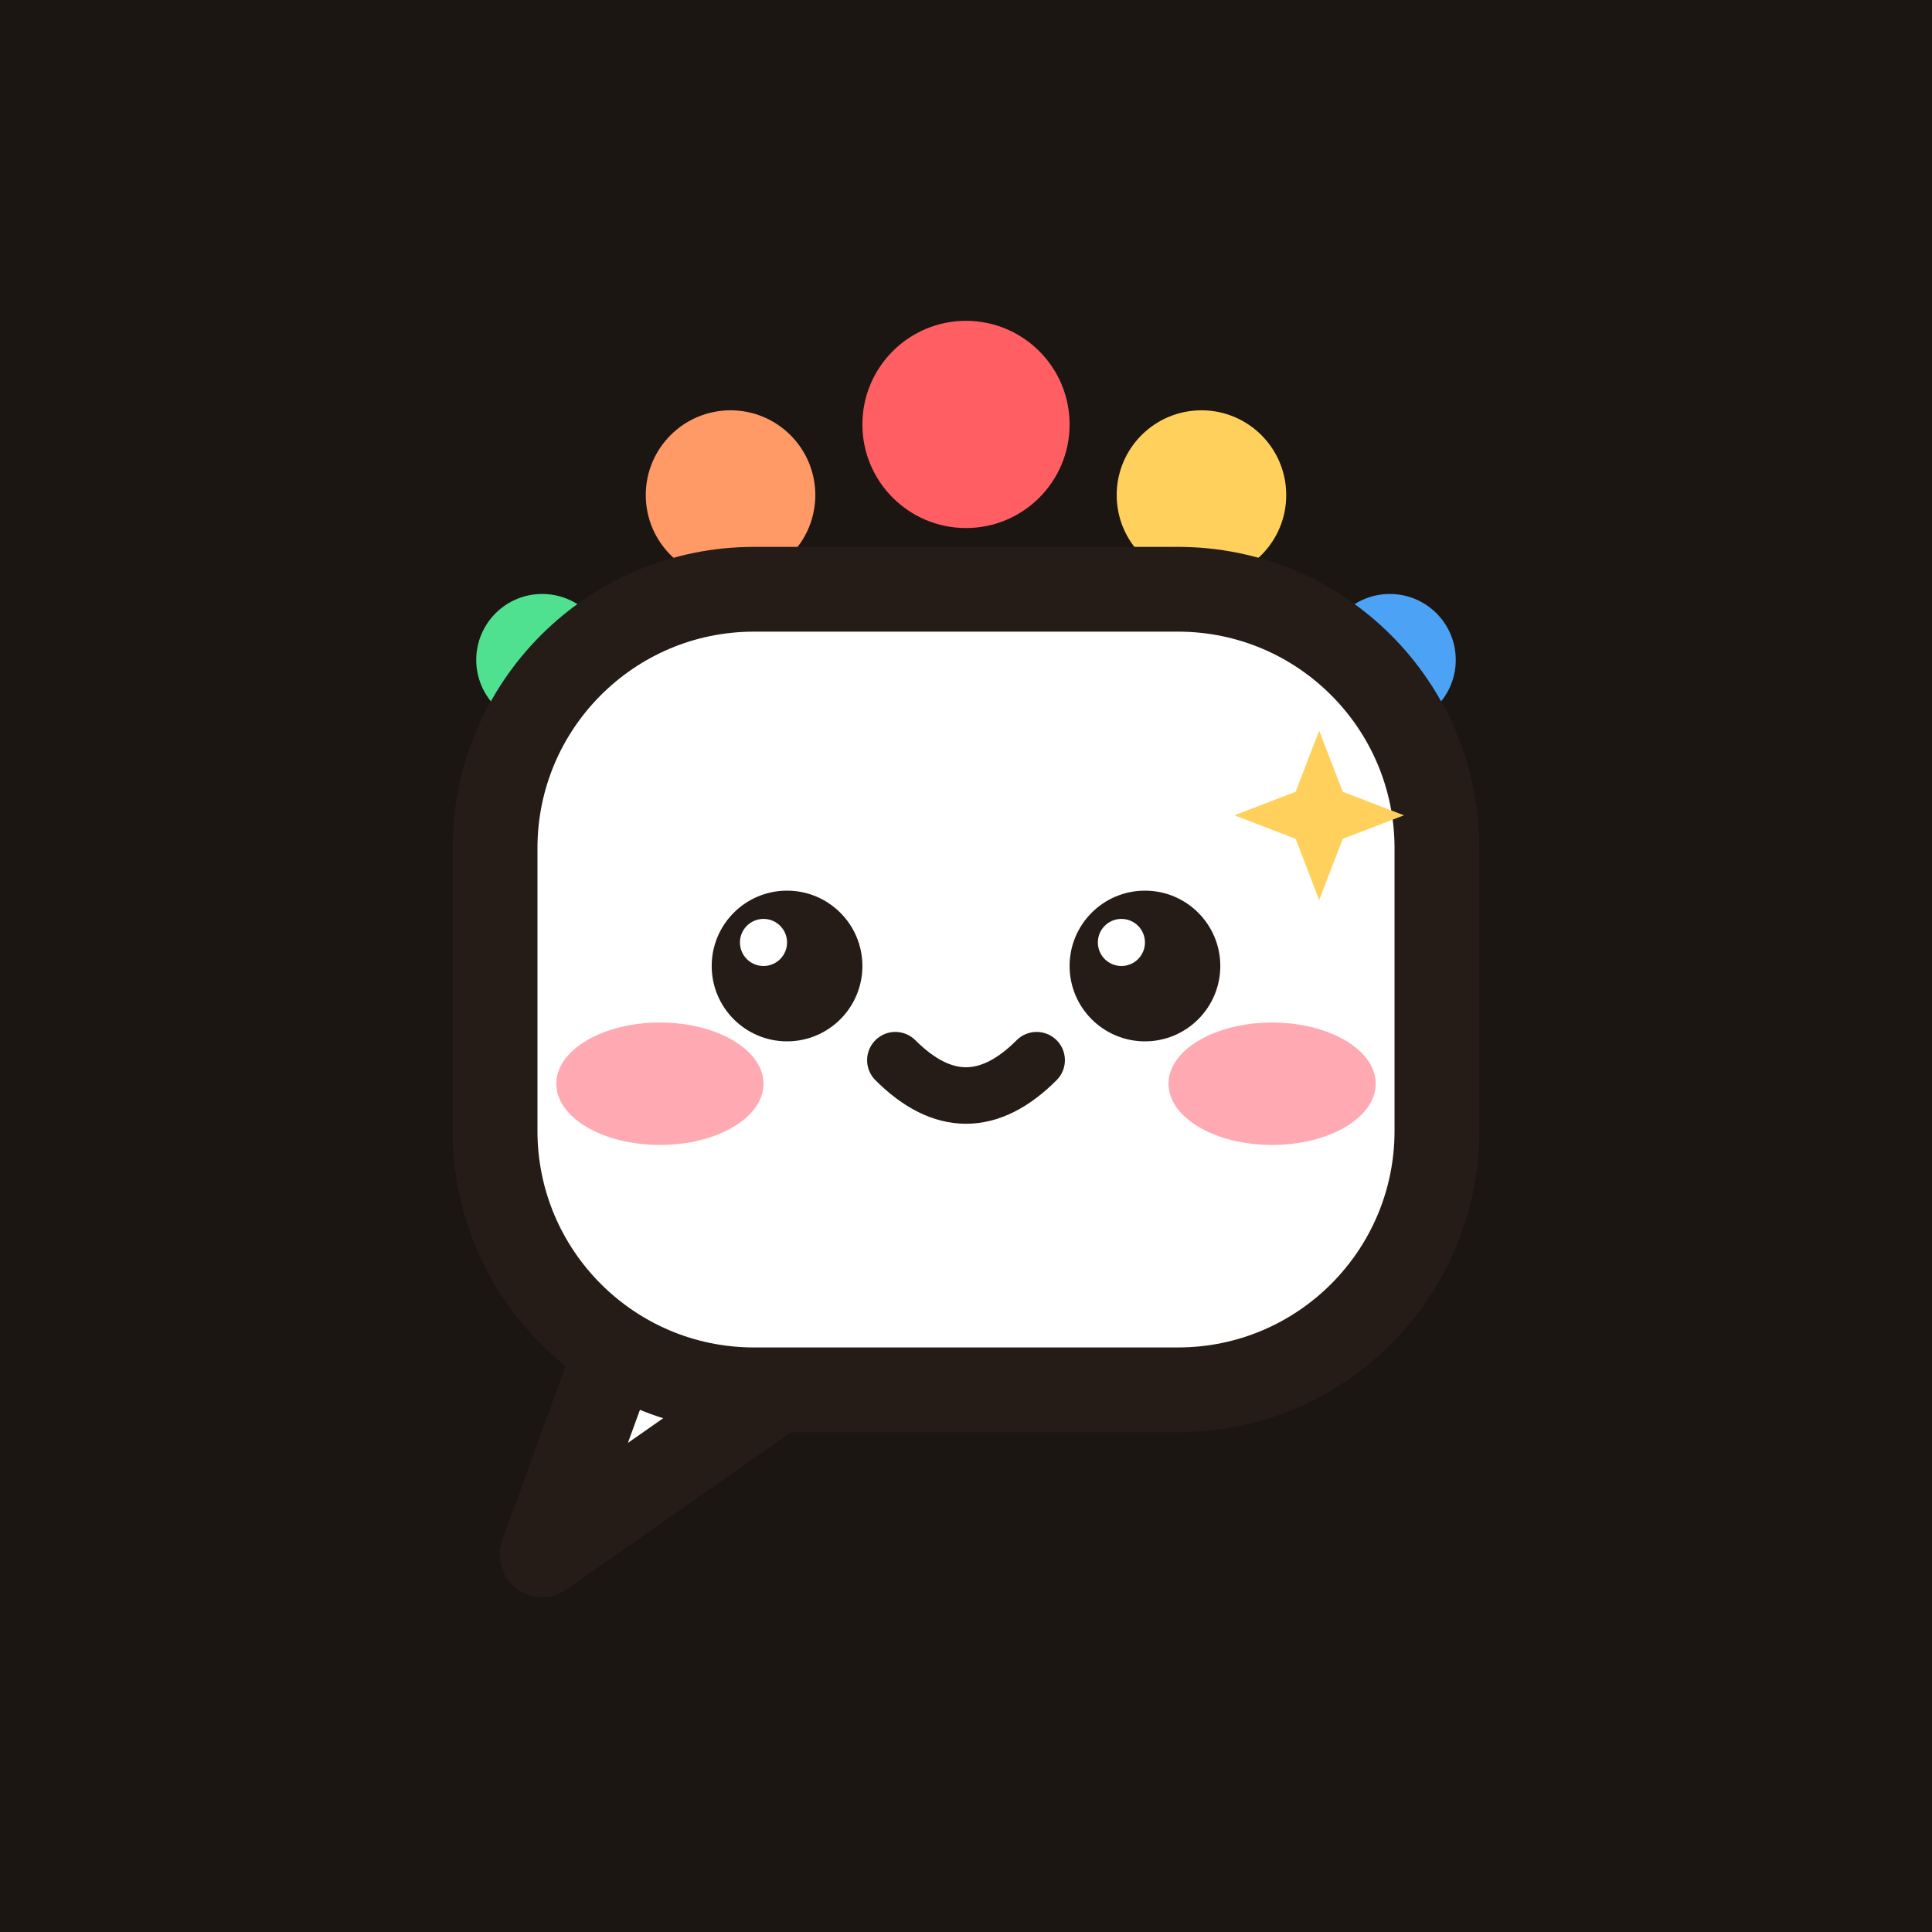
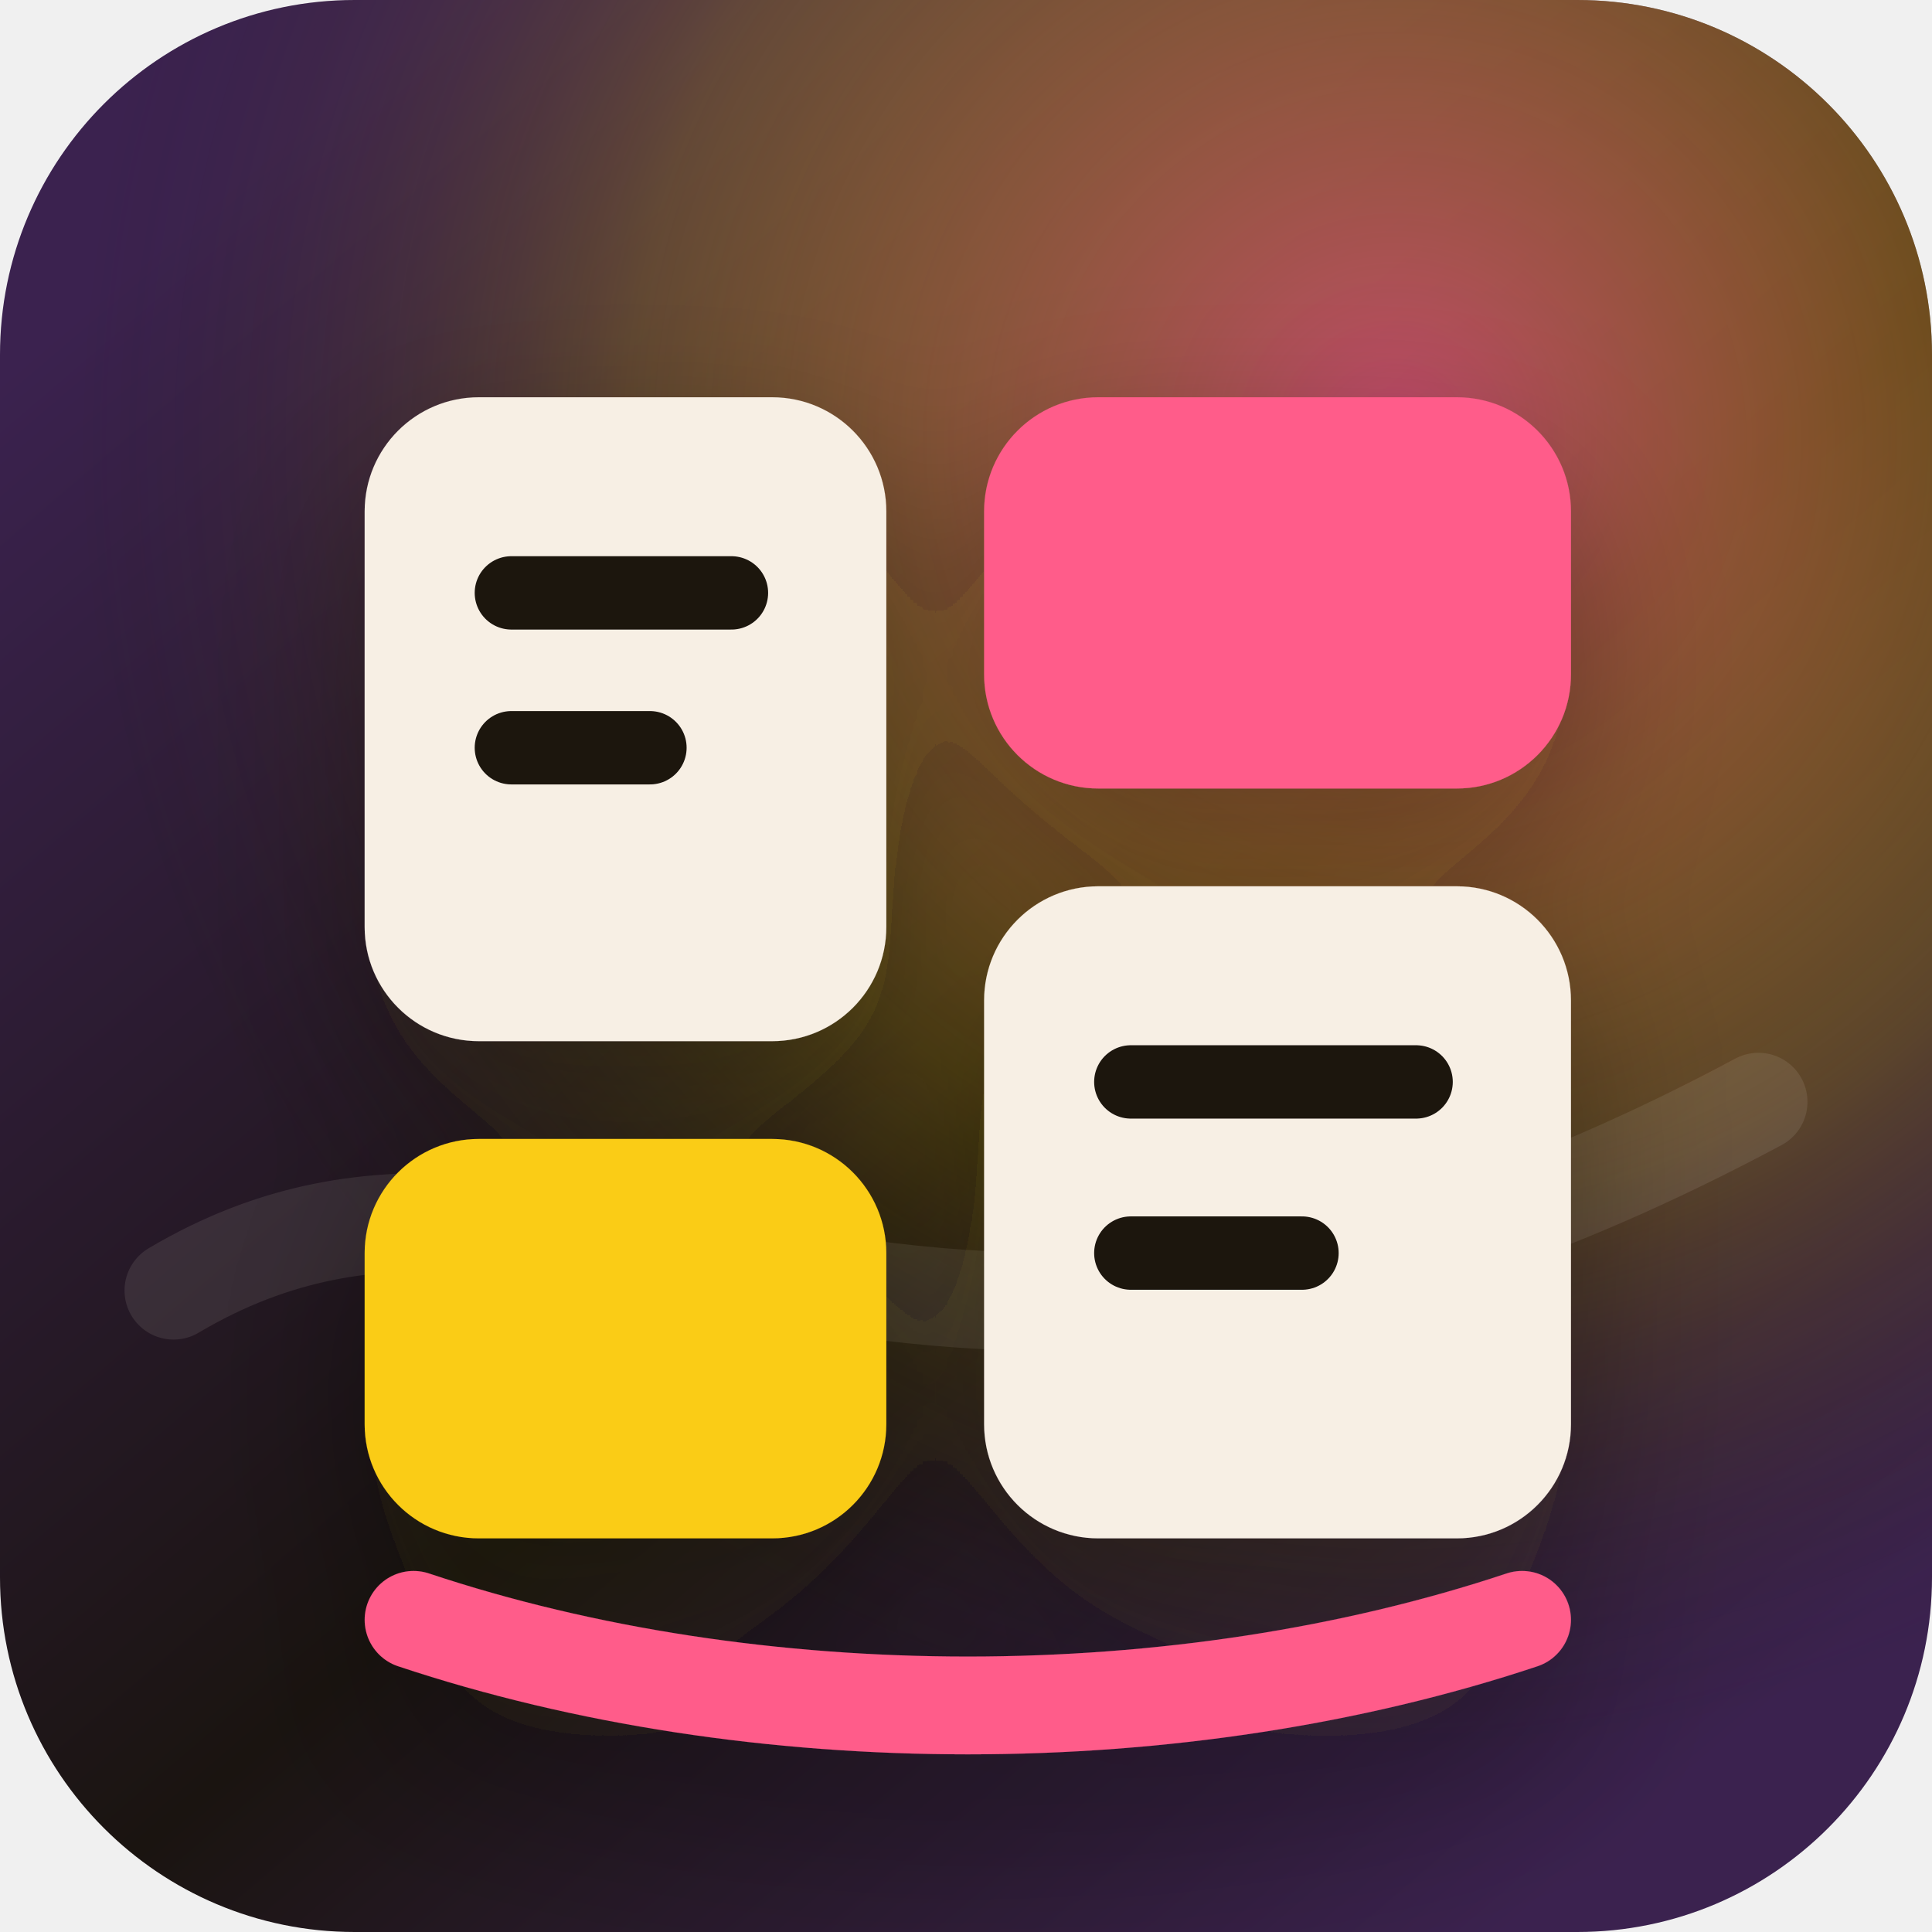
- <svg xmlns="http://www.w3.org/2000/svg" viewBox="0 0 32 32" role="img" aria-label="툰스펙트럼">
-   <rect width="32" height="32" fill="#1c1613" />
-   <g transform="translate(3.52 3.52) scale(0.78)">
-     <circle cx="16" cy="4.5" r="2.2" fill="#ff5e62" />
-     <circle cx="11" cy="6" r="1.8" fill="#ff9966" />
-     <circle cx="21" cy="6" r="1.8" fill="#ffd15c" />
-     <circle cx="7" cy="9.5" r="1.4" fill="#4fe090" />
-     <circle cx="25" cy="9.5" r="1.4" fill="#4ca3f5" />
-     <path d="M 12 25 L 7 28.5 L 9 23 Z" fill="#ffffff" stroke="#251c17" stroke-width="1.8" stroke-linejoin="round" />
-     <rect x="6" y="8" width="20" height="17" rx="5.5" ry="5.5" fill="#ffffff" stroke="#251c17" stroke-width="1.8" />
-     <ellipse cx="9.5" cy="18.5" rx="2.2" ry="1.3" fill="#ffaab3" />
-     <ellipse cx="22.5" cy="18.5" rx="2.2" ry="1.3" fill="#ffaab3" />
-     <circle cx="12.2" cy="16" r="1.6" fill="#251c17" />
-     <circle cx="11.7" cy="15.5" r="0.5" fill="#ffffff" />
-     <circle cx="19.8" cy="16" r="1.6" fill="#251c17" />
-     <circle cx="19.3" cy="15.5" r="0.5" fill="#ffffff" />
-     <path d="M 14.5 18 Q 16 19.5 17.5 18" stroke="#251c17" stroke-width="1.2" stroke-linecap="round" fill="none" />
-     <path d="M 23.5 11 L 24 12.3 L 25.3 12.8 L 24 13.3 L 23.5 14.6 L 23 13.3 L 21.7 12.8 L 23 12.3 Z" fill="#ffd15c" />
+ <svg xmlns="http://www.w3.org/2000/svg" width="512" height="512" viewBox="0 0 512 512" role="img" aria-label="툰스펙트럼">
+   <defs>
+     <linearGradient id="bg" x1="70" y1="40" x2="442" y2="476" gradientUnits="userSpaceOnUse">
+       <stop stop-color="#3b224f" />
+       <stop offset=".56" stop-color="#1a1410" />
+       <stop offset="1" stop-color="#3b224f" />
+     </linearGradient>
+     <radialGradient id="glow" cx="72%" cy="23%" r="68%">
+       <stop stop-color="#ff5c8a" stop-opacity=".72" />
+       <stop offset=".58" stop-color="#facc15" stop-opacity=".24" />
+       <stop offset="1" stop-color="#1a1410" stop-opacity="0" />
+     </radialGradient>
+     <filter id="shadow" x="-20%" y="-20%" width="140%" height="140%">
+       <feDropShadow dx="0" dy="18" stdDeviation="22" flood-color="#1a1410" flood-opacity=".34" />
+     </filter>
+   </defs>
+   <rect width="512" height="512" rx="94" fill="url(#bg)" />
+   <rect width="512" height="512" rx="94" fill="url(#glow)" />
+   <path d="M46 342C154 278 238 414 466 292" fill="none" stroke="#f7efe4" stroke-opacity=".1" stroke-width="26" stroke-linecap="round" />
+   <g filter="url(#shadow)">
+     <g transform="translate(-20 -20) scale(1.08)">
+       <rect x="108" y="116" width="128" height="158" rx="28" fill="#f7efe4" />
+       <rect x="260" y="116" width="144" height="96" rx="28" fill="#ff5c8a" />
+       <rect x="260" y="236" width="144" height="160" rx="28" fill="#f7efe4" />
+       <rect x="108" y="298" width="128" height="98" rx="28" fill="#facc15" />
+       <path d="M144 164h54M144 202h34M296 284h70M296 326h42" stroke="#1a1410" stroke-width="18" stroke-linecap="round" />
+       <path d="M120 416c84 28 188 28 272 0" fill="none" stroke="#ff5c8a" stroke-width="24" stroke-linecap="round" />
+     </g>
  </g>
</svg>
